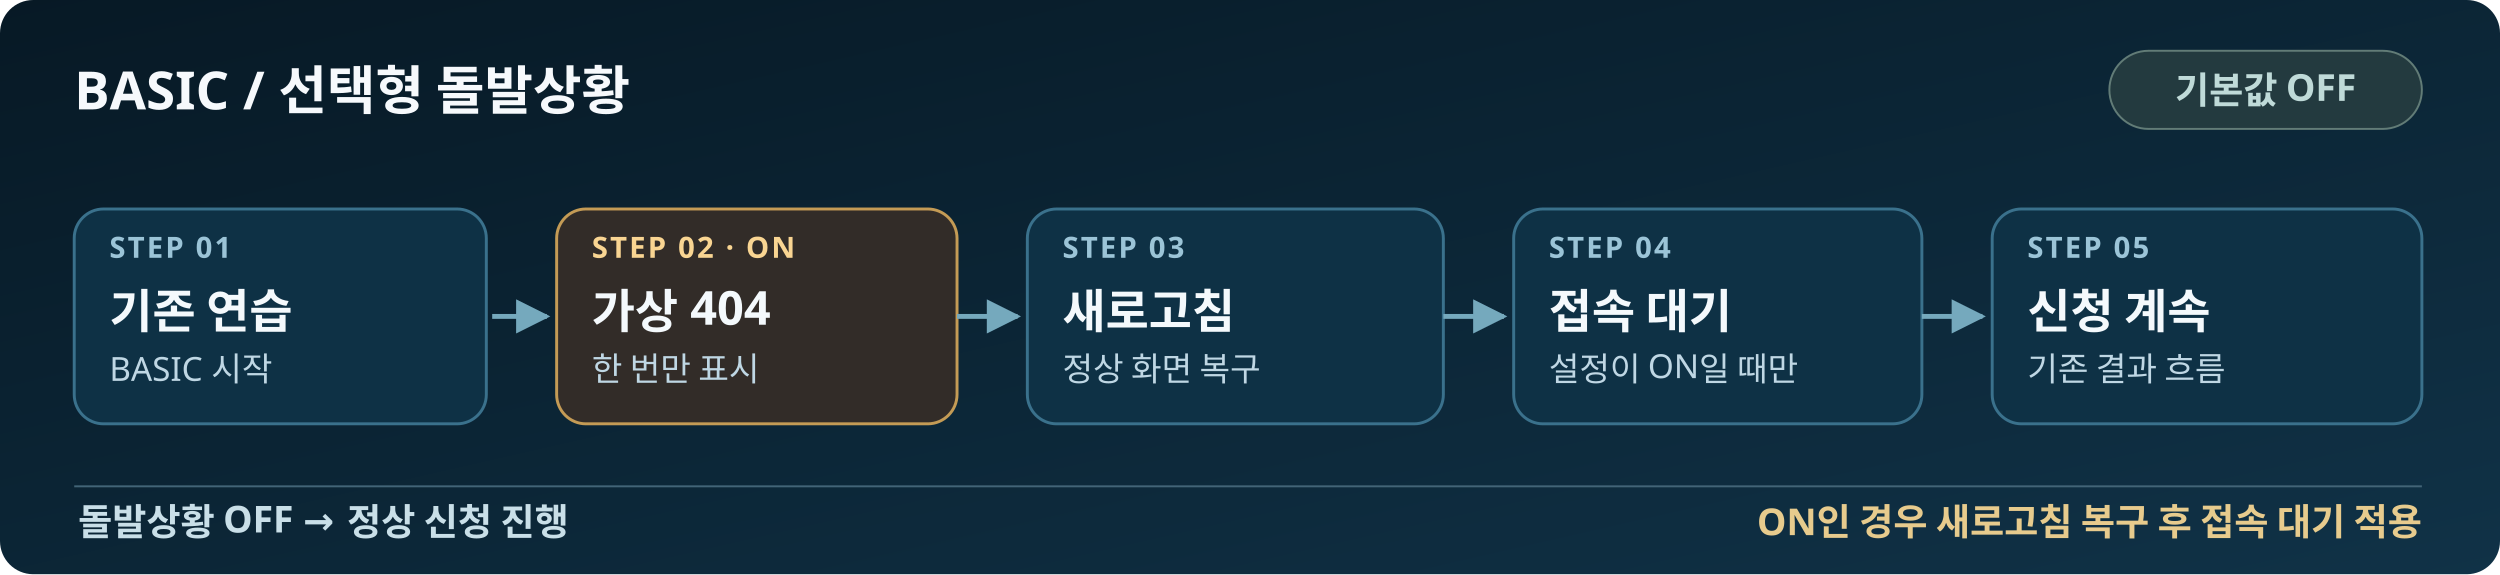
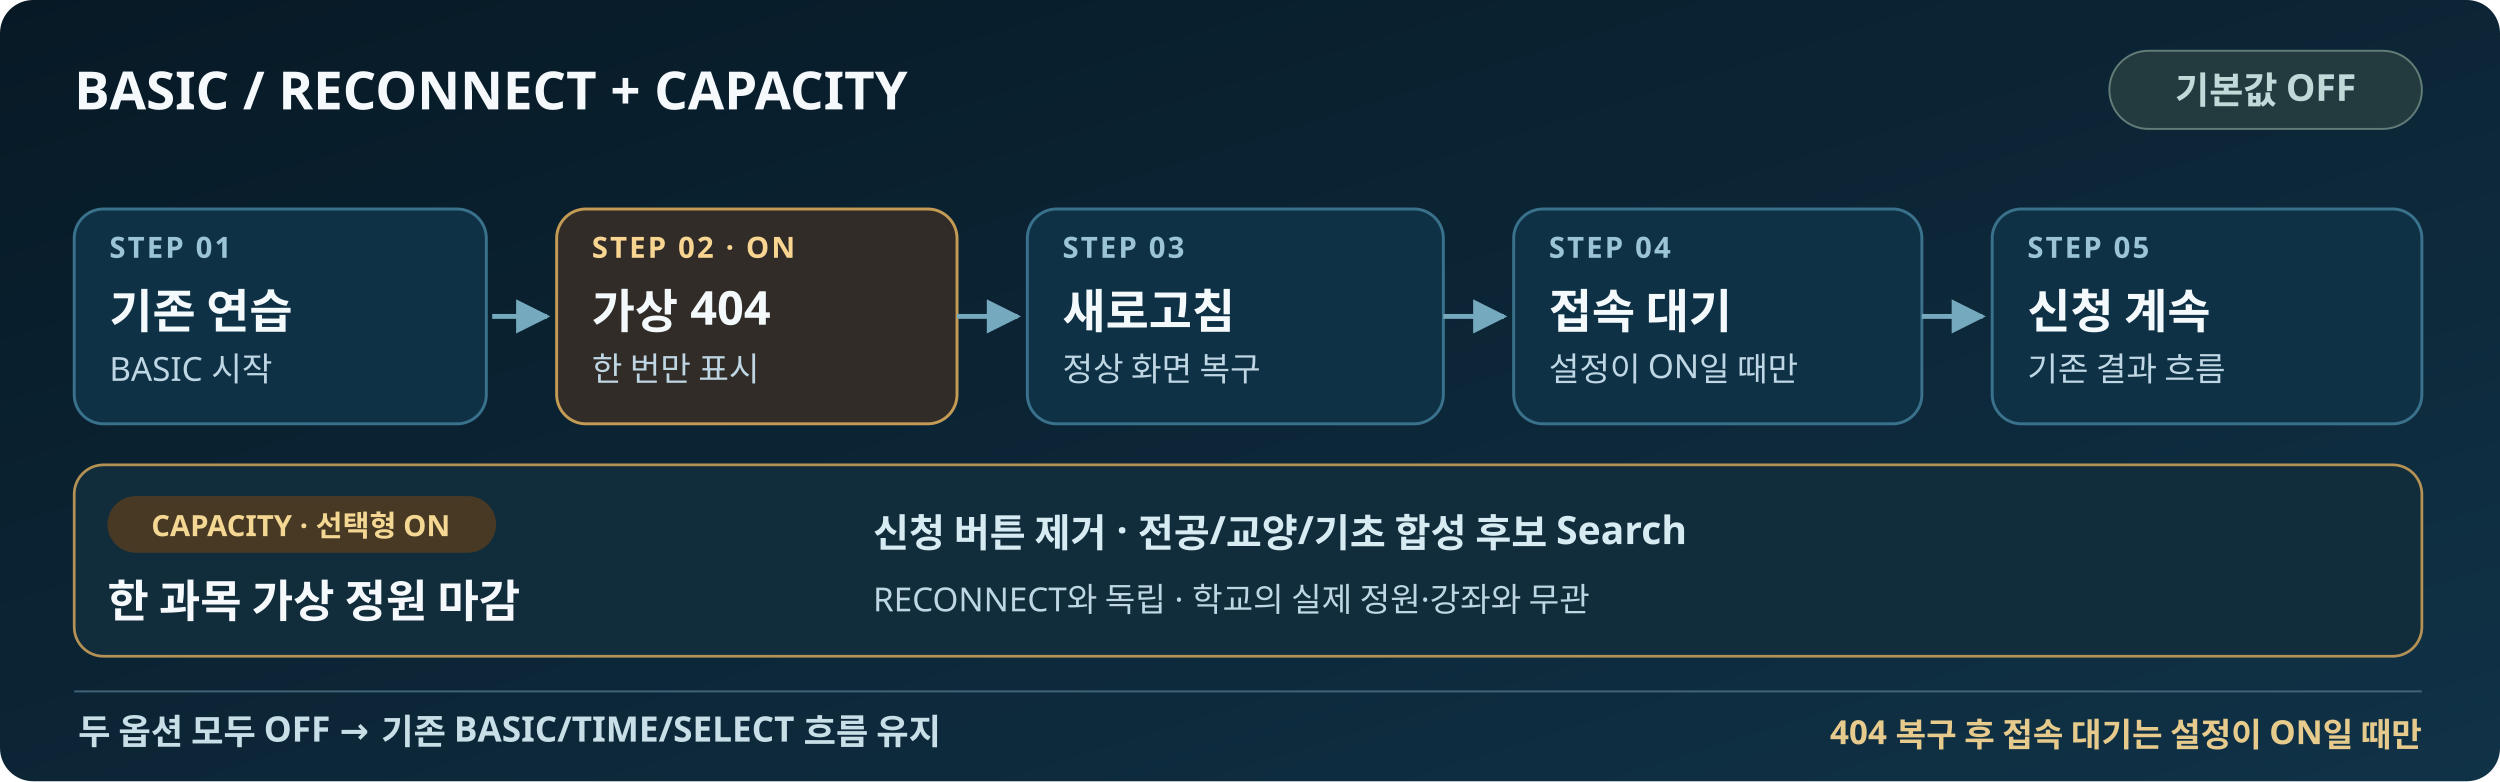
- <svg xmlns="http://www.w3.org/2000/svg" width="1280" height="294" viewBox="0 0 1280 294" role="img" aria-labelledby="title desc">
+ <svg xmlns="http://www.w3.org/2000/svg" width="1280" height="400" viewBox="0 0 1280 400" role="img" aria-labelledby="title desc">
  <defs>
    <linearGradient id="bg" x1="0" y1="0" x2="1" y2="1">
      <stop stop-color="#071925" />
      <stop offset="1" stop-color="#103247" />
    </linearGradient>
    <marker id="arr" viewBox="0 0 10 10" refX="9" refY="5" markerWidth="7" markerHeight="7" orient="auto">
      <path d="M0 0L10 5L0 10z" fill="#75A9BD" />
    </marker>
  </defs>
  <g font-family="Pretendard, Noto Sans KR, Apple SD Gothic Neo, Malgun Gothic, sans-serif">
-     <rect x="0" y="0" width="1280" height="294" rx="17" fill="url(#bg)" />
-     <text x="38" y="56" fill="#F6F9FC" font-size="27" font-weight="800">BASIC  /  선택형 돌발상황</text>
+     <rect x="0" y="0" width="1280" height="400" rx="17" fill="url(#bg)" />
+     <text x="38" y="56" fill="#F6F9FC" font-size="27" font-weight="800">BASIC  /  RECONNECT + CAPACITY</text>
    <rect x="1080" y="26" width="160" height="40" rx="20" fill="#233A3F" stroke="#627C77" />
    <text x="1160" y="53" fill="#BFDAD8" font-size="19" font-weight="740" text-anchor="middle">기본값 OFF</text>
    <rect x="38" y="107" width="211" height="110" rx="15" fill="#0E3145" stroke="#3A718C" stroke-width="1.5" />
    <text x="56" y="132" fill="#9BC4D7" font-size="15" font-weight="750" letter-spacing="1.1">STEP 01</text>
    <text x="56" y="168" fill="#F4F9FC" font-size="24" font-weight="780">기존 연습</text>
    <text x="56" y="195" fill="#BFD7E4" font-size="17" font-weight="510">BASIC 시작</text>
    <rect x="285" y="107" width="205" height="110" rx="15" fill="#322C28" stroke="#C49B55" stroke-width="1.5" />
    <text x="303" y="132" fill="#F9D592" font-size="15" font-weight="750" letter-spacing="1.1">STEP 02 · ON</text>
    <text x="303" y="168" fill="#F4F9FC" font-size="24" font-weight="780">가상 404</text>
    <text x="303" y="195" fill="#BFD7E4" font-size="17" font-weight="510">한 번만 표시</text>
    <rect x="526" y="107" width="213" height="110" rx="15" fill="#0E3145" stroke="#3A718C" stroke-width="1.5" />
    <text x="544" y="132" fill="#9BC4D7" font-size="15" font-weight="750" letter-spacing="1.1">STEP 03</text>
    <text x="544" y="168" fill="#F4F9FC" font-size="24" font-weight="780">새로고침</text>
    <text x="544" y="195" fill="#BFD7E4" font-size="17" font-weight="510">정상 화면 복구</text>
    <rect x="775" y="107" width="209" height="110" rx="15" fill="#0E3145" stroke="#3A718C" stroke-width="1.5" />
    <text x="793" y="132" fill="#9BC4D7" font-size="15" font-weight="750" letter-spacing="1.1">STEP 04</text>
    <text x="793" y="168" fill="#F4F9FC" font-size="24" font-weight="780">접속 대기</text>
    <text x="793" y="195" fill="#BFD7E4" font-size="17" font-weight="510">설정이 ON일 때만</text>
    <rect x="1020" y="107" width="220" height="110" rx="15" fill="#0E3145" stroke="#3A718C" stroke-width="1.5" />
    <text x="1038" y="132" fill="#9BC4D7" font-size="15" font-weight="750" letter-spacing="1.1">STEP 05</text>
    <text x="1038" y="168" fill="#F4F9FC" font-size="24" font-weight="780">신청 계속</text>
    <text x="1038" y="195" fill="#BFD7E4" font-size="17" font-weight="510">기존 결과 흐름</text>
    <path d="M252 162 H280" stroke="#75A9BD" stroke-width="2.5" marker-end="url(#arr)" />
    <path d="M490 162 H521" stroke="#75A9BD" stroke-width="2.5" marker-end="url(#arr)" />
    <path d="M739 162 H770" stroke="#75A9BD" stroke-width="2.5" marker-end="url(#arr)" />
    <path d="M984 162 H1015" stroke="#75A9BD" stroke-width="2.5" marker-end="url(#arr)" />
-     <path d="M38 249 H1240" stroke="#426477" stroke-width="1" />
-     <text x="40" y="274" fill="#C9DFE8" font-size="19" font-weight="570">돌발상황 OFF → 정상 신청 진행</text>
-     <text x="1240" y="274" fill="#E7CB8D" font-size="19" font-weight="550" text-anchor="end">ON인 경우 새로고침 복구 후 접속 대기 적용</text>
+     <rect x="38" y="238" width="1202" height="98" rx="15" fill="#112C3B" stroke="#B49255" stroke-width="1.4" />
+     <rect x="55" y="254" width="199" height="29" rx="14.5" fill="#473923" />
+     <text x="154" y="274.5" font-size="15" font-weight="800" fill="#F5D794" text-anchor="middle">CAPACITY · 선택형 ON</text>
+     <text x="55" y="316" fill="#F5F9FC" font-size="23" font-weight="770">한 과목 가상 정원 마감</text>
+     <text x="447" y="280" fill="#D7EBF3" font-size="20" font-weight="620">신청 버튼 제거 · 전공/교양/기초 합성 후보 Search</text>
+     <text x="447" y="313" fill="#BFD7E4" font-size="17" font-weight="540">RECONNECT와 독립 · 학교의 실제 정원·강좌와 무관</text>
+     <path d="M38 354 H1240" stroke="#426477" stroke-width="1" />
+     <text x="40" y="381" fill="#C9DFE8" font-size="18" font-weight="570">두 옵션 모두 OFF → 기존 BASIC/TIME/SELECT 흐름 유지</text>
+     <text x="1240" y="381" fill="#E7CB8D" font-size="17" font-weight="550" text-anchor="end">404 복구 후 접속 대기는 설정이 ON일 때만</text>
  </g>
</svg>
